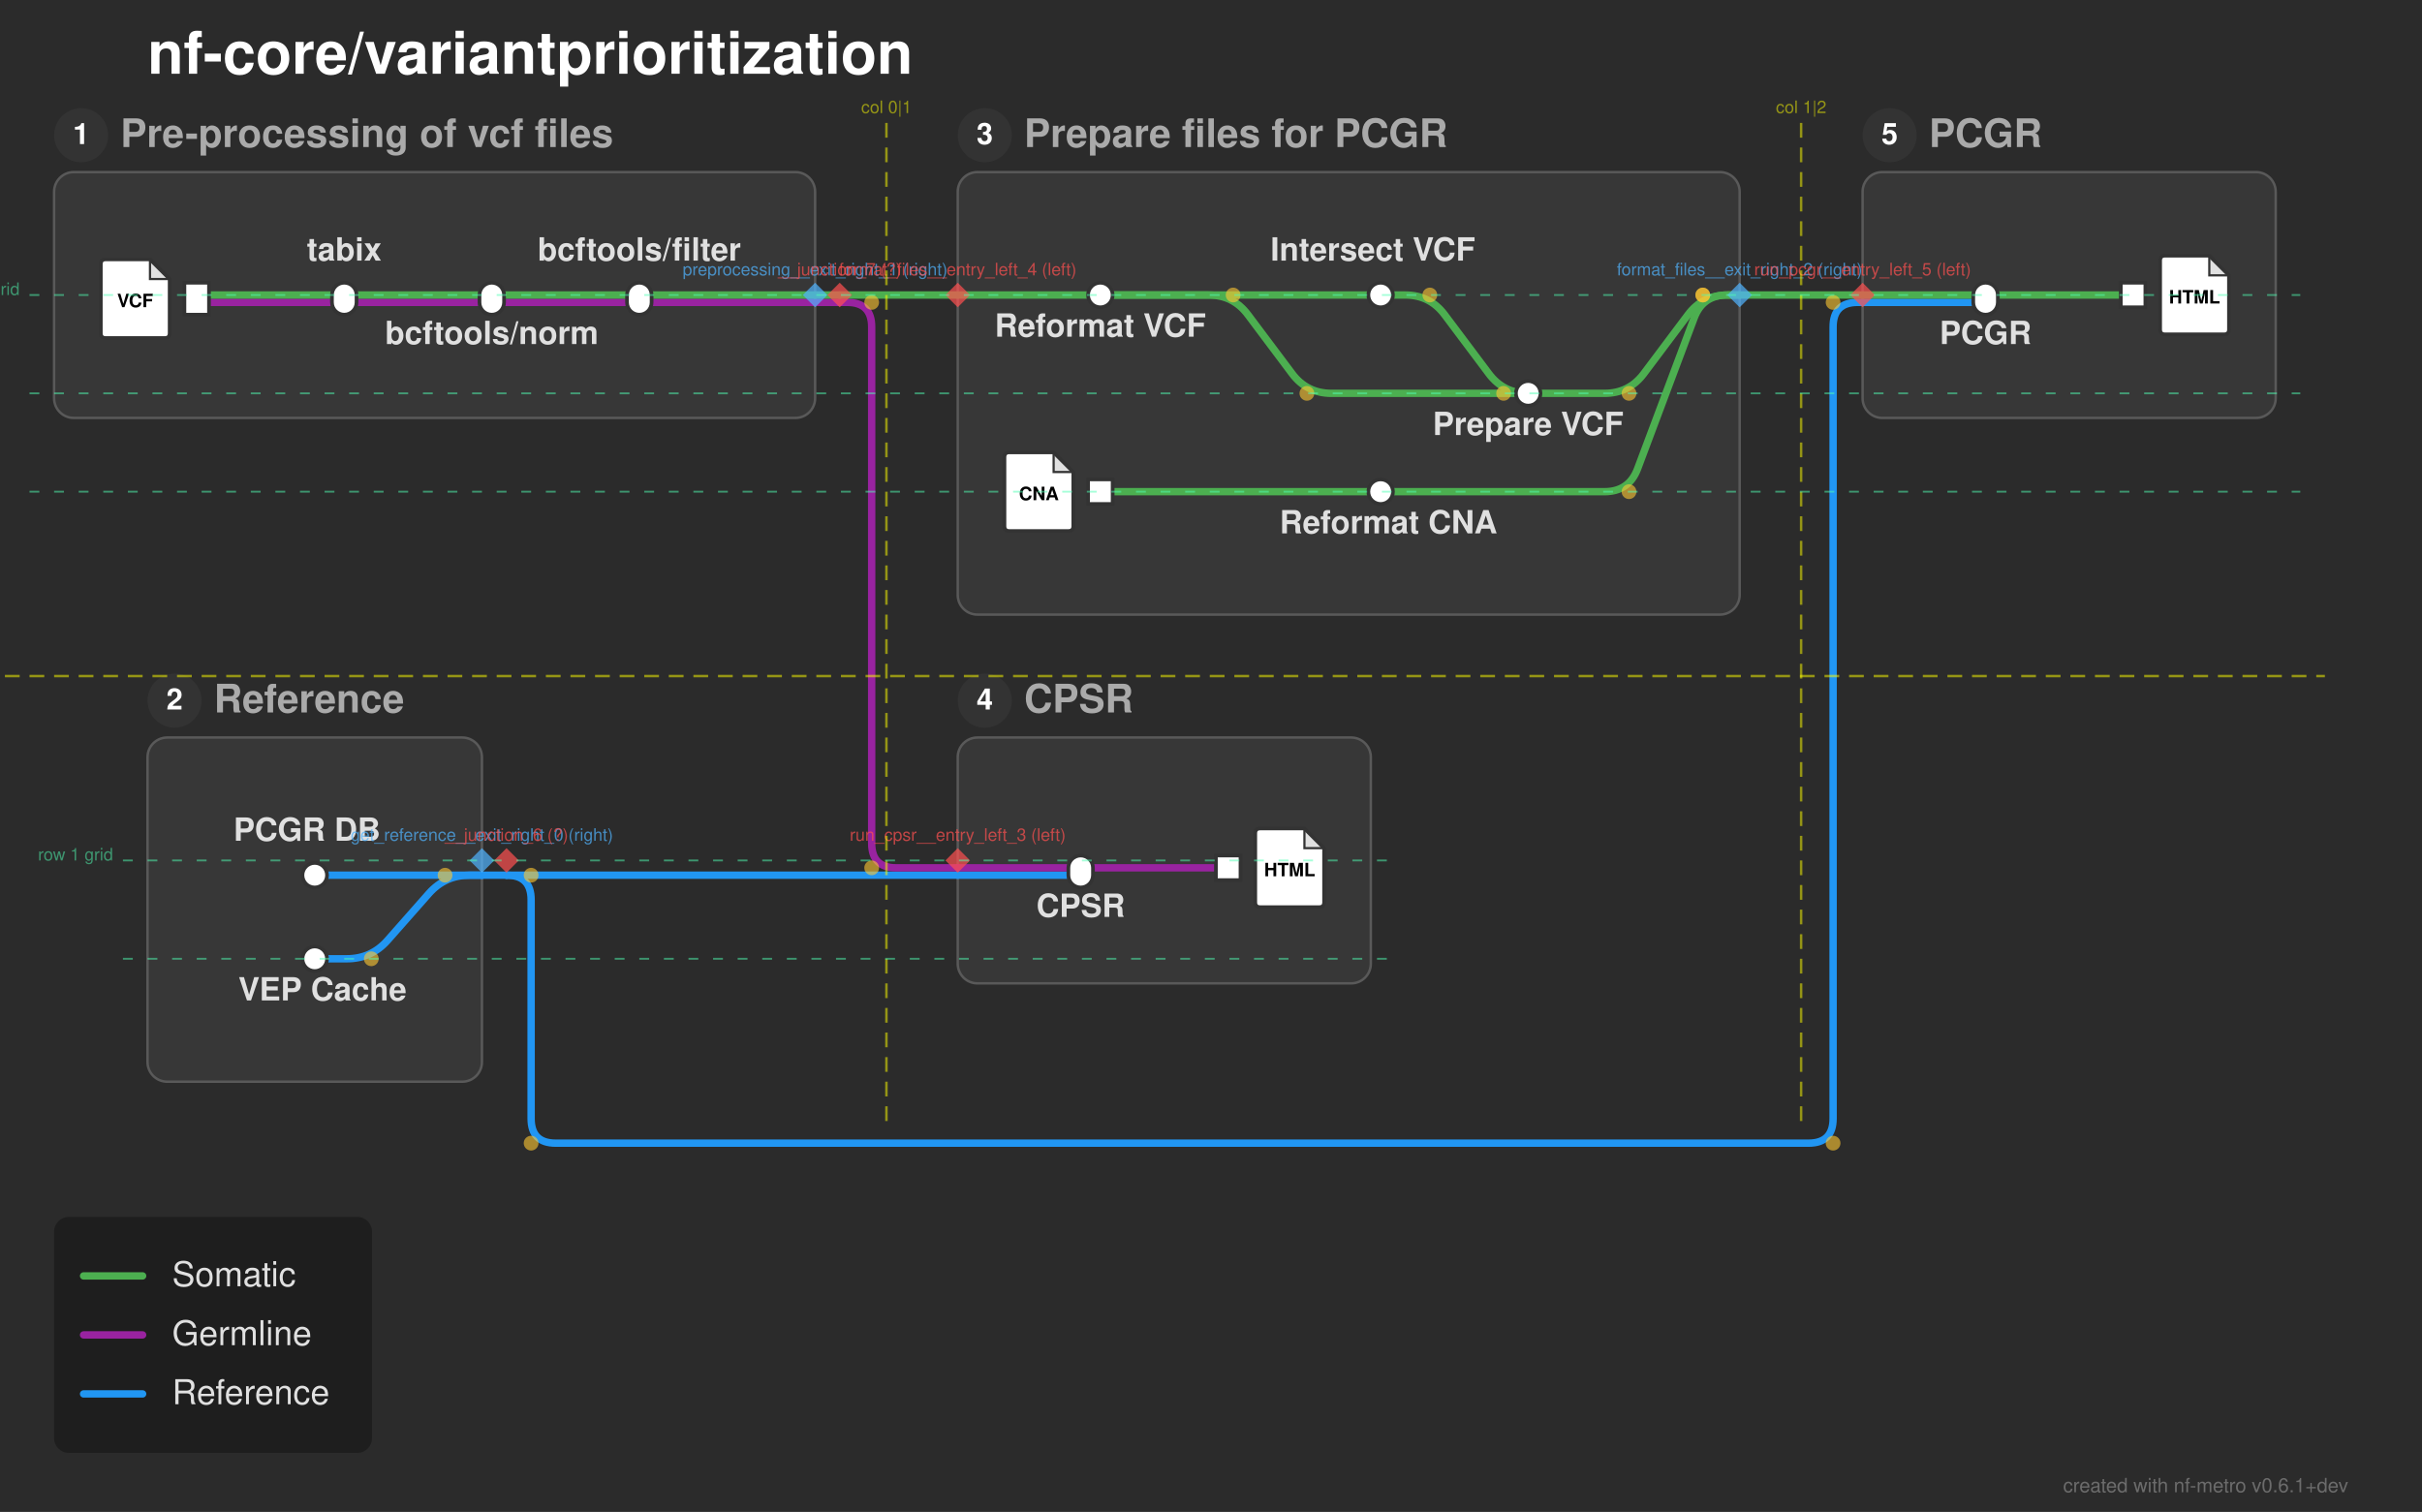
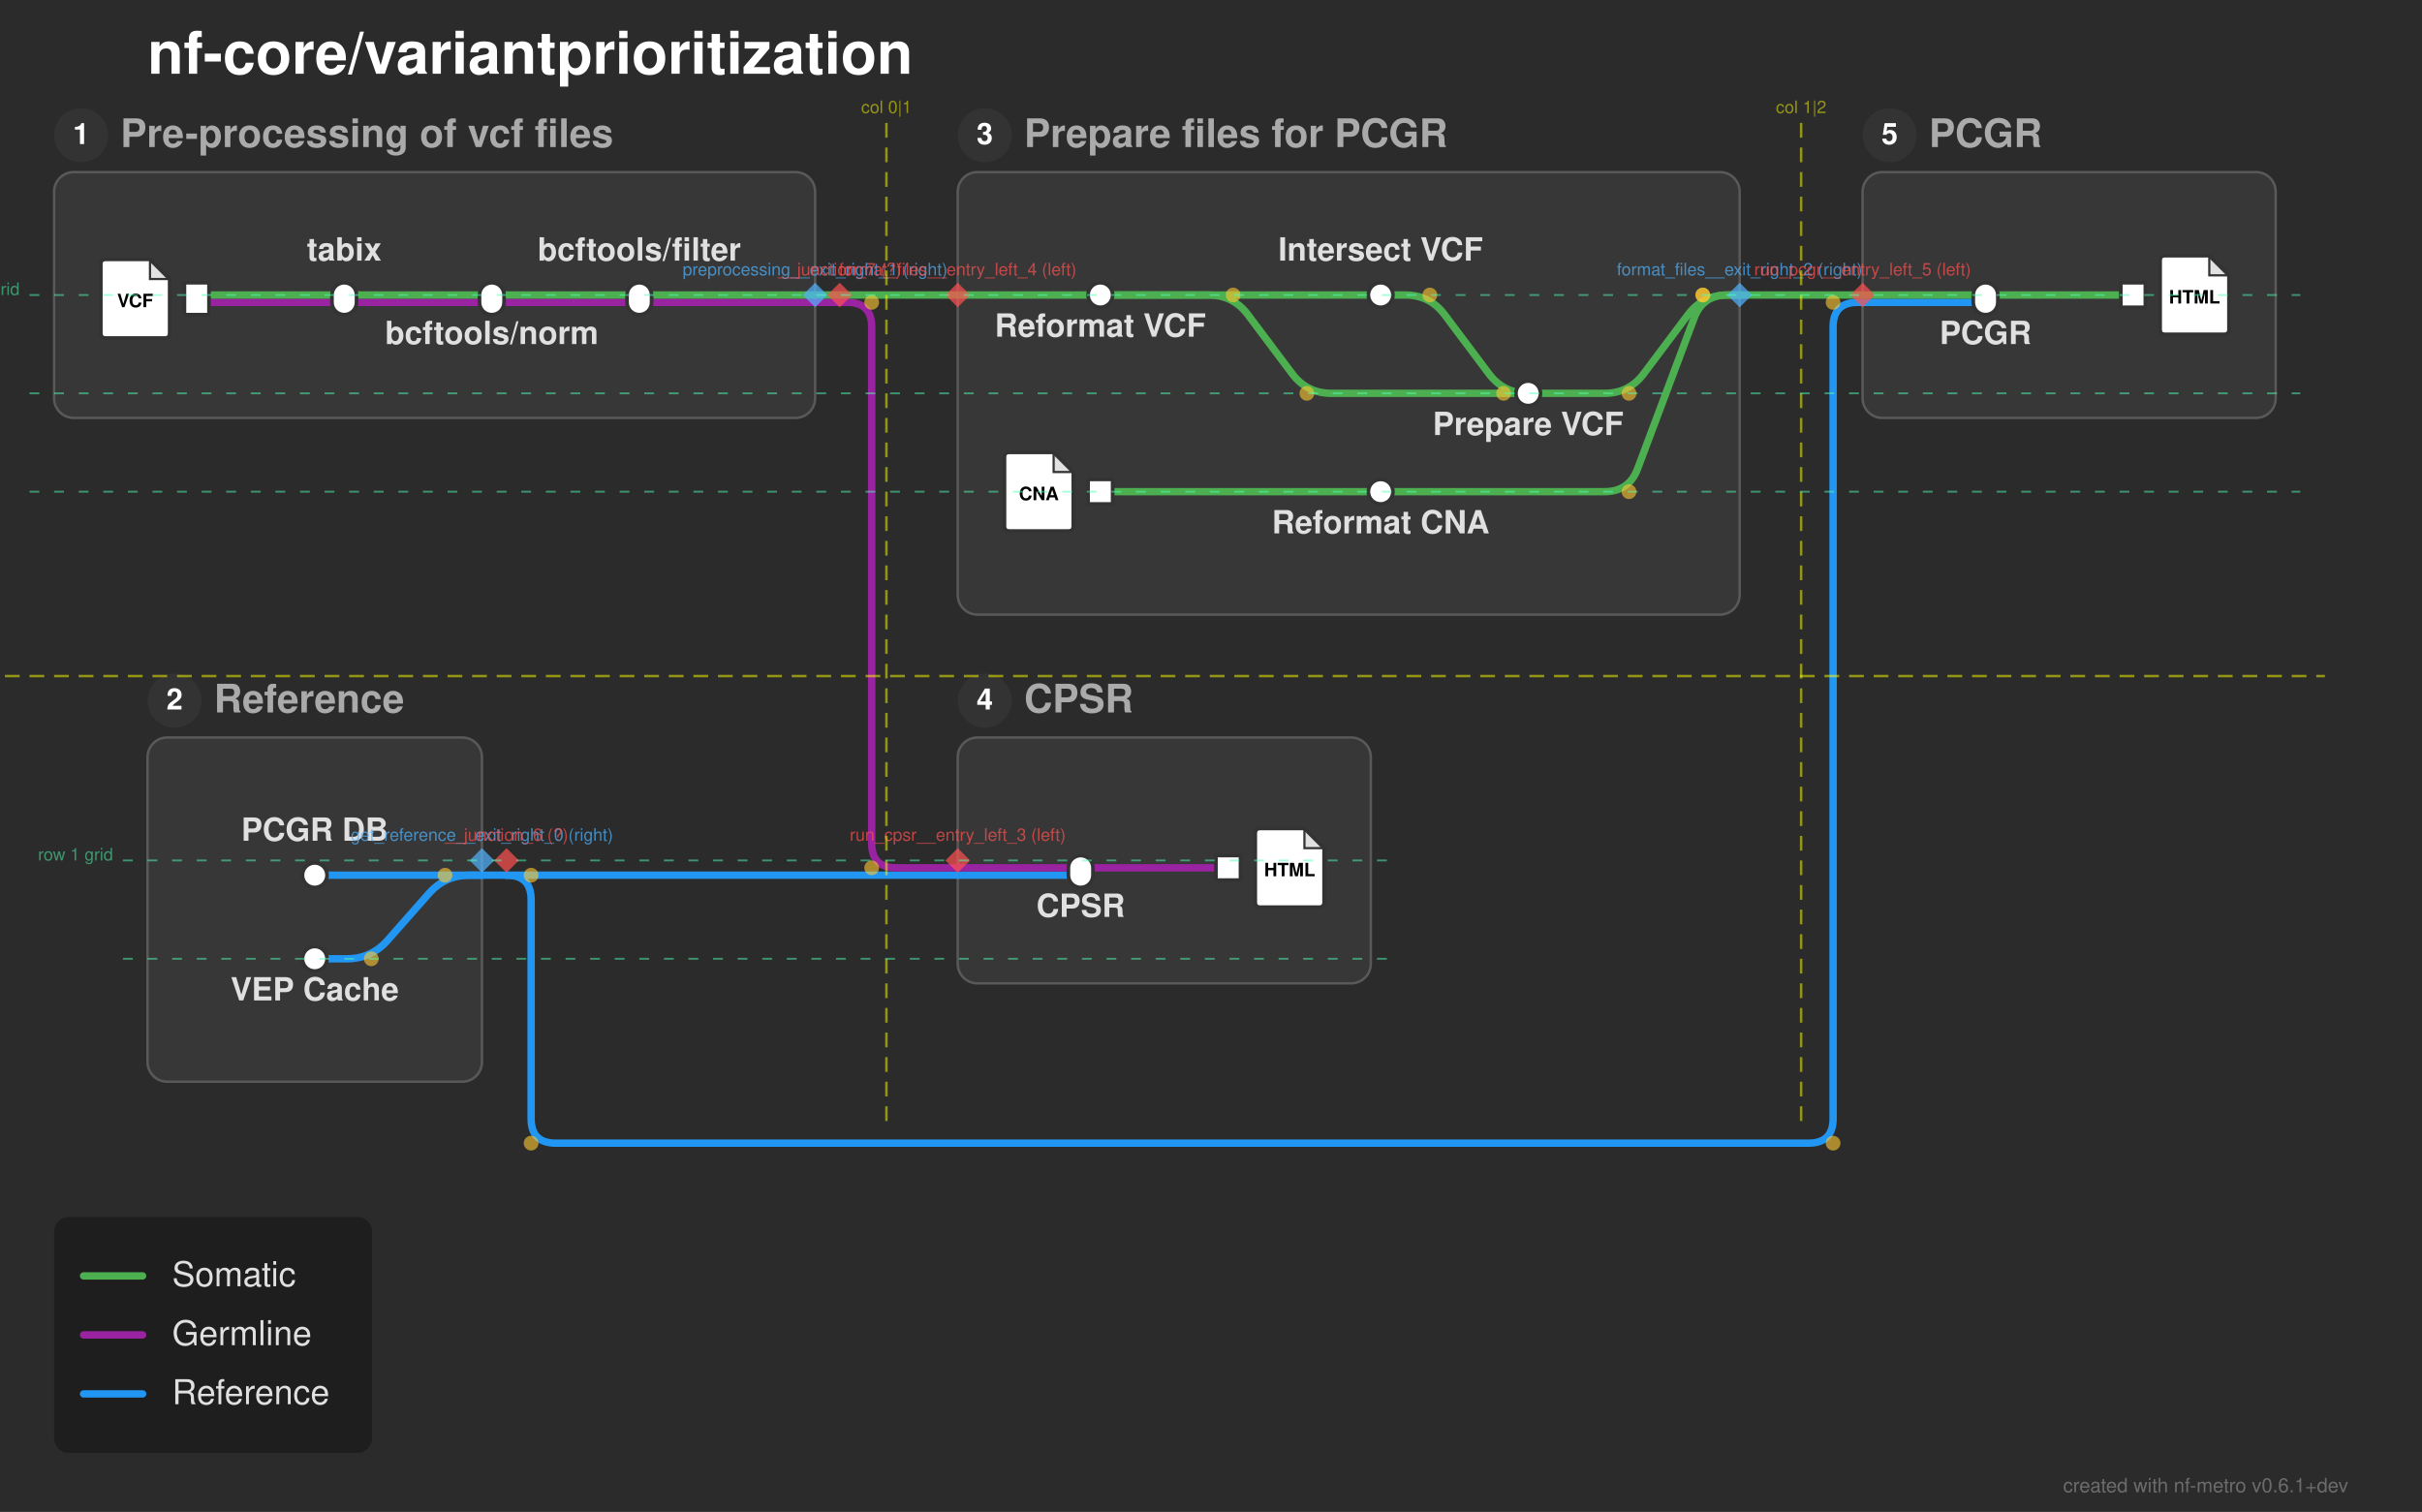
<svg xmlns="http://www.w3.org/2000/svg" width="985" height="615" viewBox="0 0 985 615">
  <defs>
</defs>
  <rect x="0" y="0" width="985" height="615" fill="#2b2b2b" />
  <text x="60.0" y="30.0" font-size="24.0" fill="#ffffff" font-family="'Helvetica Neue', Helvetica, Arial, sans-serif" font-weight="bold" class="nf-metro-title">nf-core/variantprioritization</text>
  <rect x="22.0" y="70.0" width="309.5" height="100.0" rx="8" ry="8" fill="#373737" stroke="#595959" stroke-width="1.0" />
  <circle cx="33.0" cy="55.0" r="11" fill="#333333" class="nf-metro-section-num-circle" />
  <text x="33.0" y="55.0" font-size="12" fill="#ffffff" font-family="'Helvetica Neue', Helvetica, Arial, sans-serif" font-weight="bold" text-anchor="middle" dy="0.3em">1</text>
  <text x="49.0" y="55.0" font-size="16.0" fill="#aaaaaa" font-family="'Helvetica Neue', Helvetica, Arial, sans-serif" font-weight="bold" dy="0.3em" class="nf-metro-section-label">Pre-processing of vcf files</text>
  <rect x="389.5" y="70.0" width="318.0" height="180.0" rx="8" ry="8" fill="#373737" stroke="#595959" stroke-width="1.0" />
  <circle cx="400.5" cy="55.0" r="11" fill="#333333" class="nf-metro-section-num-circle" />
  <text x="400.5" y="55.0" font-size="12" fill="#ffffff" font-family="'Helvetica Neue', Helvetica, Arial, sans-serif" font-weight="bold" text-anchor="middle" dy="0.3em">3</text>
  <text x="416.5" y="55.0" font-size="16.0" fill="#aaaaaa" font-family="'Helvetica Neue', Helvetica, Arial, sans-serif" font-weight="bold" dy="0.3em" class="nf-metro-section-label">Prepare files for PCGR</text>
  <rect x="60.0" y="300.0" width="136.0" height="140.0" rx="8" ry="8" fill="#373737" stroke="#595959" stroke-width="1.0" />
  <circle cx="71.0" cy="285.0" r="11" fill="#333333" class="nf-metro-section-num-circle" />
  <text x="71.0" y="285.0" font-size="12" fill="#ffffff" font-family="'Helvetica Neue', Helvetica, Arial, sans-serif" font-weight="bold" text-anchor="middle" dy="0.3em">2</text>
  <text x="87.0" y="285.0" font-size="16.0" fill="#aaaaaa" font-family="'Helvetica Neue', Helvetica, Arial, sans-serif" font-weight="bold" dy="0.3em" class="nf-metro-section-label">Reference</text>
  <rect x="757.5" y="70.0" width="168.0" height="100.0" rx="8" ry="8" fill="#373737" stroke="#595959" stroke-width="1.0" />
  <circle cx="768.5" cy="55.0" r="11" fill="#333333" class="nf-metro-section-num-circle" />
  <text x="768.5" y="55.0" font-size="12" fill="#ffffff" font-family="'Helvetica Neue', Helvetica, Arial, sans-serif" font-weight="bold" text-anchor="middle" dy="0.3em">5</text>
  <text x="784.5" y="55.0" font-size="16.0" fill="#aaaaaa" font-family="'Helvetica Neue', Helvetica, Arial, sans-serif" font-weight="bold" dy="0.3em" class="nf-metro-section-label">PCGR</text>
  <rect x="389.5" y="300.0" width="168.0" height="100.0" rx="8" ry="8" fill="#373737" stroke="#595959" stroke-width="1.0" />
  <circle cx="400.5" cy="285.0" r="11" fill="#333333" class="nf-metro-section-num-circle" />
  <text x="400.5" y="285.0" font-size="12" fill="#ffffff" font-family="'Helvetica Neue', Helvetica, Arial, sans-serif" font-weight="bold" text-anchor="middle" dy="0.3em">4</text>
  <text x="416.5" y="285.0" font-size="16.0" fill="#aaaaaa" font-family="'Helvetica Neue', Helvetica, Arial, sans-serif" font-weight="bold" dy="0.3em" class="nf-metro-section-label">CPSR</text>
  <path d="M128.0,390.0 L141.0,390.0 Q151.0,390.0,157.616,382.502 L174.384,363.498 Q181.0,356.0,191.0,356.0 L196.0,356.0" stroke="#2196F3" stroke-width="3.0" fill="none" stroke-linecap="round" stroke-linejoin="round" />
  <path d="M128.0,356.0 L196.0,356.0" stroke="#2196F3" stroke-width="3.0" stroke-linecap="round" />
  <path d="M389.5,356.0 L439.5,356.0" stroke="#2196F3" stroke-width="3.0" stroke-linecap="round" />
  <path d="M196.0,356.0 L206.0,356.0" stroke="#2196F3" stroke-width="3.0" stroke-linecap="round" />
  <path d="M206.0,356.0 L389.5,356.0" stroke="#2196F3" stroke-width="3.0" stroke-linecap="round" />
  <path d="M206.0,356.0 L206.0,356.0 Q216.0,356.0,216.0,366.0 L216.0,455.0 Q216.0,465.0,226.0,465.0 L735.5,465.0 Q745.5,465.0,745.5,455.0 L745.5,133.0 Q745.5,123.0,755.5,123.0 L757.5,123.0" stroke="#2196F3" stroke-width="3.0" fill="none" stroke-linecap="round" stroke-linejoin="round" />
  <path d="M439.5,353.0 L499.5,353.0" stroke="#9923A0" stroke-width="3.0" stroke-linecap="round" />
  <path d="M389.5,353.0 L439.5,353.0" stroke="#9923A0" stroke-width="3.0" stroke-linecap="round" />
  <path d="M447.5,200.0 L561.5,200.0" stroke="#4CAF50" stroke-width="3.0" stroke-linecap="round" />
  <path d="M561.5,200.0 L652.5,200.0 Q662.5,200.0,666.011,190.637 L688.989,129.363 Q692.5,120.0,702.5,120.0 L707.5,120.0" stroke="#4CAF50" stroke-width="3.0" fill="none" stroke-linecap="round" stroke-linejoin="round" />
  <path d="M621.5,160.0 L652.5,160.0 Q662.5,160.0,668.5,152.0 L686.5,128.0 Q692.5,120.0,702.5,120.0 L707.5,120.0" stroke="#4CAF50" stroke-width="3.0" fill="none" stroke-linecap="round" stroke-linejoin="round" />
  <path d="M80.0,123.0 L140.0,123.0" stroke="#9923A0" stroke-width="3.0" stroke-linecap="round" />
  <path d="M140.0,123.0 L200.0,123.0" stroke="#9923A0" stroke-width="3.0" stroke-linecap="round" />
  <path d="M200.0,123.0 L260.0,123.0" stroke="#9923A0" stroke-width="3.0" stroke-linecap="round" />
  <path d="M260.0,123.0 L331.5,123.0" stroke="#9923A0" stroke-width="3.0" stroke-linecap="round" />
  <path d="M757.5,123.0 L807.5,123.0" stroke="#2196F3" stroke-width="3.0" stroke-linecap="round" />
  <path d="M331.5,123.0 L341.5,123.0" stroke="#9923A0" stroke-width="3.0" stroke-linecap="round" />
  <path d="M341.5,123.0 L344.5,123.0 Q354.5,123.0,354.5,133.0 L354.5,343.0 Q354.5,353.0,364.5,353.0 L389.5,353.0" stroke="#9923A0" stroke-width="3.0" fill="none" stroke-linecap="round" stroke-linejoin="round" />
  <path d="M80.0,120.0 L140.0,120.0" stroke="#4CAF50" stroke-width="3.0" stroke-linecap="round" />
  <path d="M140.0,120.0 L200.0,120.0" stroke="#4CAF50" stroke-width="3.0" stroke-linecap="round" />
  <path d="M200.0,120.0 L260.0,120.0" stroke="#4CAF50" stroke-width="3.0" stroke-linecap="round" />
  <path d="M447.5,120.0 L561.5,120.0" stroke="#4CAF50" stroke-width="3.0" stroke-linecap="round" />
  <path d="M447.5,120.0 L491.5,120.0 Q501.5,120.0,507.5,128.0 L525.5,152.0 Q531.5,160.0,541.5,160.0 L621.5,160.0" stroke="#4CAF50" stroke-width="3.0" fill="none" stroke-linecap="round" stroke-linejoin="round" />
  <path d="M561.5,120.0 L571.5,120.0 Q581.5,120.0,587.5,128.0 L605.5,152.0 Q611.5,160.0,621.5,160.0 L621.5,160.0" stroke="#4CAF50" stroke-width="3.0" fill="none" stroke-linecap="round" stroke-linejoin="round" />
  <path d="M807.5,120.0 L867.5,120.0" stroke="#4CAF50" stroke-width="3.0" stroke-linecap="round" />
  <path d="M260.0,120.0 L331.5,120.0" stroke="#4CAF50" stroke-width="3.0" stroke-linecap="round" />
  <path d="M389.5,120.0 L447.5,120.0" stroke="#4CAF50" stroke-width="3.0" stroke-linecap="round" />
  <path d="M757.5,120.0 L807.5,120.0" stroke="#4CAF50" stroke-width="3.0" stroke-linecap="round" />
  <path d="M331.5,120.0 L341.5,120.0" stroke="#4CAF50" stroke-width="3.0" stroke-linecap="round" />
  <path d="M341.5,120.0 L389.5,120.0" stroke="#4CAF50" stroke-width="3.0" stroke-linecap="round" />
  <path d="M707.5,120.0 L757.5,120.0" stroke="#4CAF50" stroke-width="3.0" stroke-linecap="round" />
  <rect x="75.0" y="115.0" width="10.0" height="13.0" fill="#ffffff" stroke="#333333" stroke-width="1.5" />
  <path d="M43.0,105.5 L61.0,105.5 L69.0,113.5 L69.0,135.5 Q69.0,137.5,67.0,137.5 L43.0,137.5 Q41.0,137.5,41.0,135.5 L41.0,107.5 Q41.0,105.5,43.0,105.5 Z" fill="#ffffff" stroke="#333333" stroke-width="1.5" stroke-linejoin="round" />
  <path d="M61.0,105.5 L61.0,113.5 L69.0,113.5 Z" fill="#333333" opacity="0.15" stroke="none" />
  <path d="M61.0,105.5 L61.0,113.5 L69.0,113.5" fill="none" stroke="#333333" stroke-width="0.9" />
  <text x="55.0" y="122.7" font-size="7.5" fill="#000000" font-family="'Helvetica Neue', Helvetica, Arial, sans-serif" font-weight="bold" text-anchor="middle" dy="0.3em">VCF</text>
  <rect x="135.0" y="115.0" width="10.0" height="13.0" rx="5.0" ry="5.0" fill="#ffffff" stroke="#333333" stroke-width="1.5" />
  <rect x="195.0" y="115.0" width="10.0" height="13.0" rx="5.0" ry="5.0" fill="#ffffff" stroke="#333333" stroke-width="1.5" />
  <rect x="255.0" y="115.0" width="10.0" height="13.0" rx="5.0" ry="5.0" fill="#ffffff" stroke="#333333" stroke-width="1.5" />
  <rect x="442.5" y="115.0" width="10.0" height="10.0" rx="5.0" ry="5.0" fill="#ffffff" stroke="#333333" stroke-width="1.5" />
  <rect x="556.5" y="115.0" width="10.0" height="10.0" rx="5.0" ry="5.0" fill="#ffffff" stroke="#333333" stroke-width="1.5" />
  <rect x="616.5" y="155.0" width="10.0" height="10.0" rx="5.0" ry="5.0" fill="#ffffff" stroke="#333333" stroke-width="1.5" />
  <rect x="442.5" y="195.0" width="10.0" height="10.0" fill="#ffffff" stroke="#333333" stroke-width="1.5" />
  <path d="M410.5,184.0 L428.5,184.0 L436.5,192.0 L436.5,214.0 Q436.5,216.0,434.5,216.0 L410.5,216.0 Q408.5,216.0,408.5,214.0 L408.5,186.0 Q408.5,184.0,410.5,184.0 Z" fill="#ffffff" stroke="#333333" stroke-width="1.5" stroke-linejoin="round" />
  <path d="M428.5,184.0 L428.5,192.0 L436.5,192.0 Z" fill="#333333" opacity="0.15" stroke="none" />
  <path d="M428.5,184.0 L428.5,192.0 L436.5,192.0" fill="none" stroke="#333333" stroke-width="0.9" />
  <text x="422.5" y="201.2" font-size="7.5" fill="#000000" font-family="'Helvetica Neue', Helvetica, Arial, sans-serif" font-weight="bold" text-anchor="middle" dy="0.3em">CNA</text>
  <rect x="556.5" y="195.0" width="10.0" height="10.0" rx="5.0" ry="5.0" fill="#ffffff" stroke="#333333" stroke-width="1.5" />
  <rect x="123.0" y="351.0" width="10.0" height="10.0" rx="5.0" ry="5.0" fill="#ffffff" stroke="#333333" stroke-width="1.5" />
  <rect x="123.0" y="385.0" width="10.0" height="10.0" rx="5.0" ry="5.0" fill="#ffffff" stroke="#333333" stroke-width="1.5" />
  <rect x="802.5" y="115.0" width="10.0" height="13.0" rx="5.0" ry="5.0" fill="#ffffff" stroke="#333333" stroke-width="1.5" />
  <rect x="862.5" y="115.0" width="10.0" height="10.0" fill="#ffffff" stroke="#333333" stroke-width="1.5" />
  <path d="M880.5,104.0 L898.5,104.0 L906.5,112.0 L906.5,134.0 Q906.5,136.0,904.5,136.0 L880.5,136.0 Q878.5,136.0,878.5,134.0 L878.5,106.0 Q878.5,104.0,880.5,104.0 Z" fill="#ffffff" stroke="#333333" stroke-width="1.5" stroke-linejoin="round" />
  <path d="M898.5,104.0 L898.5,112.0 L906.5,112.0 Z" fill="#333333" opacity="0.15" stroke="none" />
  <path d="M898.5,104.0 L898.5,112.0 L906.5,112.0" fill="none" stroke="#333333" stroke-width="0.9" />
  <text x="892.5" y="121.2" font-size="7.5" fill="#000000" font-family="'Helvetica Neue', Helvetica, Arial, sans-serif" font-weight="bold" text-anchor="middle" dy="0.3em">HTML</text>
  <rect x="434.5" y="348.0" width="10.0" height="13.0" rx="5.0" ry="5.0" fill="#ffffff" stroke="#333333" stroke-width="1.5" />
  <rect x="494.5" y="348.0" width="10.0" height="10.0" fill="#ffffff" stroke="#333333" stroke-width="1.5" />
  <path d="M512.5,337.0 L530.5,337.0 L538.5,345.0 L538.5,367.0 Q538.5,369.0,536.5,369.0 L512.5,369.0 Q510.5,369.0,510.5,367.0 L510.5,339.0 Q510.5,337.0,512.5,337.0 Z" fill="#ffffff" stroke="#333333" stroke-width="1.5" stroke-linejoin="round" />
  <path d="M530.5,337.0 L530.5,345.0 L538.5,345.0 Z" fill="#333333" opacity="0.15" stroke="none" />
  <path d="M530.5,337.0 L530.5,345.0 L538.5,345.0" fill="none" stroke="#333333" stroke-width="0.9" />
  <text x="524.5" y="354.2" font-size="7.5" fill="#000000" font-family="'Helvetica Neue', Helvetica, Arial, sans-serif" font-weight="bold" text-anchor="middle" dy="0.3em">HTML</text>
  <text x="447.5" y="131.0" font-size="13.0" fill="#e0e0e0" font-family="'Helvetica Neue', Helvetica, Arial, sans-serif" font-weight="bold" text-anchor="middle" dominant-baseline="hanging">Reformat VCF</text>
  <text x="807.5" y="134.0" font-size="13.0" fill="#e0e0e0" font-family="'Helvetica Neue', Helvetica, Arial, sans-serif" font-weight="bold" text-anchor="middle" dominant-baseline="hanging">PCGR</text>
  <text x="439.5" y="367.0" font-size="13.0" fill="#e0e0e0" font-family="'Helvetica Neue', Helvetica, Arial, sans-serif" font-weight="bold" text-anchor="middle" dominant-baseline="hanging">CPSR</text>
-   <text x="124.85" y="342.0" font-size="13.0" fill="#e0e0e0" font-family="'Helvetica Neue', Helvetica, Arial, sans-serif" font-weight="bold" text-anchor="middle" dominant-baseline="auto">PCGR DB</text>
-   <text x="131.15" y="401.0" font-size="13.0" fill="#e0e0e0" font-family="'Helvetica Neue', Helvetica, Arial, sans-serif" font-weight="bold" text-anchor="middle" dominant-baseline="hanging">VEP Cache</text>
-   <text x="558.35" y="106.0" font-size="13.0" fill="#e0e0e0" font-family="'Helvetica Neue', Helvetica, Arial, sans-serif" font-weight="bold" text-anchor="middle" dominant-baseline="auto">Intersect VCF</text>
+   <text x="128.0" y="342.0" font-size="13.0" fill="#e0e0e0" font-family="'Helvetica Neue', Helvetica, Arial, sans-serif" font-weight="bold" text-anchor="middle" dominant-baseline="auto">PCGR DB</text>
+   <text x="128.0" y="401.0" font-size="13.0" fill="#e0e0e0" font-family="'Helvetica Neue', Helvetica, Arial, sans-serif" font-weight="bold" text-anchor="middle" dominant-baseline="hanging">VEP Cache</text>
+   <text x="561.5" y="106.0" font-size="13.0" fill="#e0e0e0" font-family="'Helvetica Neue', Helvetica, Arial, sans-serif" font-weight="bold" text-anchor="middle" dominant-baseline="auto">Intersect VCF</text>
  <text x="140.0" y="106.0" font-size="13.0" fill="#e0e0e0" font-family="'Helvetica Neue', Helvetica, Arial, sans-serif" font-weight="bold" text-anchor="middle" dominant-baseline="auto">tabix</text>
-   <text x="564.65" y="211.0" font-size="13.0" fill="#e0e0e0" font-family="'Helvetica Neue', Helvetica, Arial, sans-serif" font-weight="bold" text-anchor="middle" dominant-baseline="hanging">Reformat CNA</text>
+   <text x="561.5" y="211.0" font-size="13.0" fill="#e0e0e0" font-family="'Helvetica Neue', Helvetica, Arial, sans-serif" font-weight="bold" text-anchor="middle" dominant-baseline="hanging">Reformat CNA</text>
  <text x="200.0" y="134.0" font-size="13.0" fill="#e0e0e0" font-family="'Helvetica Neue', Helvetica, Arial, sans-serif" font-weight="bold" text-anchor="middle" dominant-baseline="hanging">bcftools/norm</text>
  <text x="621.5" y="171.0" font-size="13.0" fill="#e0e0e0" font-family="'Helvetica Neue', Helvetica, Arial, sans-serif" font-weight="bold" text-anchor="middle" dominant-baseline="hanging">Prepare VCF</text>
  <text x="260.0" y="106.0" font-size="13.0" fill="#e0e0e0" font-family="'Helvetica Neue', Helvetica, Arial, sans-serif" font-weight="bold" text-anchor="middle" dominant-baseline="auto">bcftools/filter</text>
  <circle cx="501.5" cy="120.0" r="3.0" fill="rgba(255, 200, 50, 0.6)" />
  <circle cx="531.5" cy="160.0" r="3.0" fill="rgba(255, 200, 50, 0.6)" />
  <circle cx="581.5" cy="120.0" r="3.0" fill="rgba(255, 200, 50, 0.6)" />
  <circle cx="611.5" cy="160.0" r="3.0" fill="rgba(255, 200, 50, 0.6)" />
  <circle cx="151.0" cy="390.0" r="3.0" fill="rgba(255, 200, 50, 0.6)" />
  <circle cx="181.0" cy="356.0" r="3.0" fill="rgba(255, 200, 50, 0.6)" />
  <circle cx="662.5" cy="200.0" r="3.0" fill="rgba(255, 200, 50, 0.6)" />
  <circle cx="692.5" cy="120.0" r="3.0" fill="rgba(255, 200, 50, 0.6)" />
  <circle cx="662.5" cy="160.0" r="3.0" fill="rgba(255, 200, 50, 0.6)" />
  <circle cx="692.5" cy="120.0" r="3.0" fill="rgba(255, 200, 50, 0.6)" />
  <circle cx="216.0" cy="356.0" r="3.0" fill="rgba(255, 200, 50, 0.6)" />
  <circle cx="216.0" cy="465.0" r="3.0" fill="rgba(255, 200, 50, 0.6)" />
  <circle cx="745.5" cy="465.0" r="3.0" fill="rgba(255, 200, 50, 0.6)" />
  <circle cx="745.5" cy="123.0" r="3.0" fill="rgba(255, 200, 50, 0.6)" />
  <circle cx="354.5" cy="123.0" r="3.0" fill="rgba(255, 200, 50, 0.6)" />
  <circle cx="354.5" cy="353.0" r="3.0" fill="rgba(255, 200, 50, 0.6)" />
  <path d="M196.0,345.0 L201.0,350.0 L196.0,355.0 L191.0,350.0 Z" fill="rgba(80, 180, 255, 0.7)" stroke="none" />
  <text x="196.0" y="342.0" font-size="7" fill="rgba(80, 180, 255, 0.7)" font-family="'Helvetica Neue', Helvetica, Arial, sans-serif" text-anchor="middle" dominant-baseline="auto">get_reference__exit_right_0 (right)</text>
  <path d="M331.5,115.0 L336.5,120.0 L331.5,125.0 L326.5,120.0 Z" fill="rgba(80, 180, 255, 0.7)" stroke="none" />
  <text x="331.5" y="112.0" font-size="7" fill="rgba(80, 180, 255, 0.7)" font-family="'Helvetica Neue', Helvetica, Arial, sans-serif" text-anchor="middle" dominant-baseline="auto">preprocessing__exit_right_1 (right)</text>
  <path d="M707.5,115.0 L712.5,120.0 L707.5,125.0 L702.5,120.0 Z" fill="rgba(80, 180, 255, 0.7)" stroke="none" />
  <text x="707.5" y="112.0" font-size="7" fill="rgba(80, 180, 255, 0.7)" font-family="'Helvetica Neue', Helvetica, Arial, sans-serif" text-anchor="middle" dominant-baseline="auto">format_files__exit_right_2 (right)</text>
  <path d="M389.5,345.0 L394.5,350.0 L389.5,355.0 L384.5,350.0 Z" fill="rgba(255, 80, 80, 0.7)" stroke="none" />
  <text x="389.5" y="342.0" font-size="7" fill="rgba(255, 80, 80, 0.7)" font-family="'Helvetica Neue', Helvetica, Arial, sans-serif" text-anchor="middle" dominant-baseline="auto">run_cpsr__entry_left_3 (left)</text>
  <path d="M389.5,115.0 L394.5,120.0 L389.5,125.0 L384.5,120.0 Z" fill="rgba(255, 80, 80, 0.7)" stroke="none" />
  <text x="389.5" y="112.0" font-size="7" fill="rgba(255, 80, 80, 0.7)" font-family="'Helvetica Neue', Helvetica, Arial, sans-serif" text-anchor="middle" dominant-baseline="auto">format_files__entry_left_4 (left)</text>
  <path d="M757.5,115.0 L762.5,120.0 L757.5,125.0 L752.5,120.0 Z" fill="rgba(255, 80, 80, 0.7)" stroke="none" />
  <text x="757.5" y="112.0" font-size="7" fill="rgba(255, 80, 80, 0.7)" font-family="'Helvetica Neue', Helvetica, Arial, sans-serif" text-anchor="middle" dominant-baseline="auto">run_pcgr__entry_left_5 (left)</text>
  <path d="M206.0,345.0 L211.0,350.0 L206.0,355.0 L201.0,350.0 Z" fill="rgba(255, 80, 80, 0.7)" stroke="none" />
  <text x="206.0" y="342.0" font-size="7" fill="rgba(255, 80, 80, 0.7)" font-family="'Helvetica Neue', Helvetica, Arial, sans-serif" text-anchor="middle" dominant-baseline="auto">__junction_6 (?)</text>
  <path d="M341.5,115.0 L346.5,120.0 L341.5,125.0 L336.5,120.0 Z" fill="rgba(255, 80, 80, 0.7)" stroke="none" />
  <text x="341.5" y="112.0" font-size="7" fill="rgba(255, 80, 80, 0.7)" font-family="'Helvetica Neue', Helvetica, Arial, sans-serif" text-anchor="middle" dominant-baseline="auto">__junction_7 (?)</text>
  <path d="M360.5,50.0 L360.5,460.0" stroke="rgba(255, 255, 0, 0.5)" stroke-width="1" stroke-dasharray="6,4" />
  <text x="360.5" y="46.0" font-size="7" fill="rgba(255, 255, 0, 0.5)" font-family="'Helvetica Neue', Helvetica, Arial, sans-serif" text-anchor="middle">col 0|1</text>
  <path d="M732.5,50.0 L732.5,460.0" stroke="rgba(255, 255, 0, 0.5)" stroke-width="1" stroke-dasharray="6,4" />
  <text x="732.5" y="46.0" font-size="7" fill="rgba(255, 255, 0, 0.5)" font-family="'Helvetica Neue', Helvetica, Arial, sans-serif" text-anchor="middle">col 1|2</text>
  <path d="M2.0,275.0 L945.5,275.0" stroke="rgba(255, 255, 0, 0.5)" stroke-width="1" stroke-dasharray="6,4" />
  <text x="-2.0" y="275.0" font-size="7" fill="rgba(255, 255, 0, 0.5)" font-family="'Helvetica Neue', Helvetica, Arial, sans-serif" text-anchor="end">row 0|1</text>
  <path d="M12.0,120.0 L935.5,120.0" stroke="rgba(80, 255, 180, 0.5)" stroke-width="0.75" stroke-dasharray="4,6" />
  <text x="8.0" y="120.0" font-size="7" fill="rgba(80, 255, 180, 0.5)" font-family="'Helvetica Neue', Helvetica, Arial, sans-serif" text-anchor="end">row 0 grid</text>
  <path d="M12.0,160.0 L935.5,160.0" stroke="rgba(80, 255, 180, 0.5)" stroke-width="0.75" stroke-dasharray="4,6" />
  <path d="M12.0,200.0 L935.5,200.0" stroke="rgba(80, 255, 180, 0.5)" stroke-width="0.75" stroke-dasharray="4,6" />
  <path d="M50.0,350.0 L567.5,350.0" stroke="rgba(80, 255, 180, 0.5)" stroke-width="0.75" stroke-dasharray="4,6" />
  <text x="46.0" y="350.0" font-size="7" fill="rgba(80, 255, 180, 0.5)" font-family="'Helvetica Neue', Helvetica, Arial, sans-serif" text-anchor="end">row 1 grid</text>
  <path d="M50.0,390.0 L567.5,390.0" stroke="rgba(80, 255, 180, 0.5)" stroke-width="0.75" stroke-dasharray="4,6" />
  <rect x="22.0" y="495.0" width="129.3" height="96.0" rx="6" ry="6" fill="rgba(0, 0, 0, 0.3)" />
  <path d="M34.0,519.0 L58.0,519.0" stroke="#4CAF50" stroke-width="3.0" stroke-linecap="round" />
  <text x="70.0" y="519.0" font-size="14.0" fill="#e0e0e0" font-family="'Helvetica Neue', Helvetica, Arial, sans-serif" dy="0.3em">Somatic</text>
  <path d="M34.0,543.0 L58.0,543.0" stroke="#9923A0" stroke-width="3.0" stroke-linecap="round" />
  <text x="70.0" y="543.0" font-size="14.0" fill="#e0e0e0" font-family="'Helvetica Neue', Helvetica, Arial, sans-serif" dy="0.3em">Germline</text>
  <path d="M34.0,567.0 L58.0,567.0" stroke="#2196F3" stroke-width="3.0" stroke-linecap="round" />
  <text x="70.0" y="567.0" font-size="14.0" fill="#e0e0e0" font-family="'Helvetica Neue', Helvetica, Arial, sans-serif" dy="0.3em">Reference</text>
  <text x="955.0" y="607.0" font-size="8" fill="rgba(150, 150, 150, 0.6)" font-family="'Helvetica Neue', Helvetica, Arial, sans-serif" text-anchor="end">created with nf-metro v0.6.1+dev</text>
</svg>
